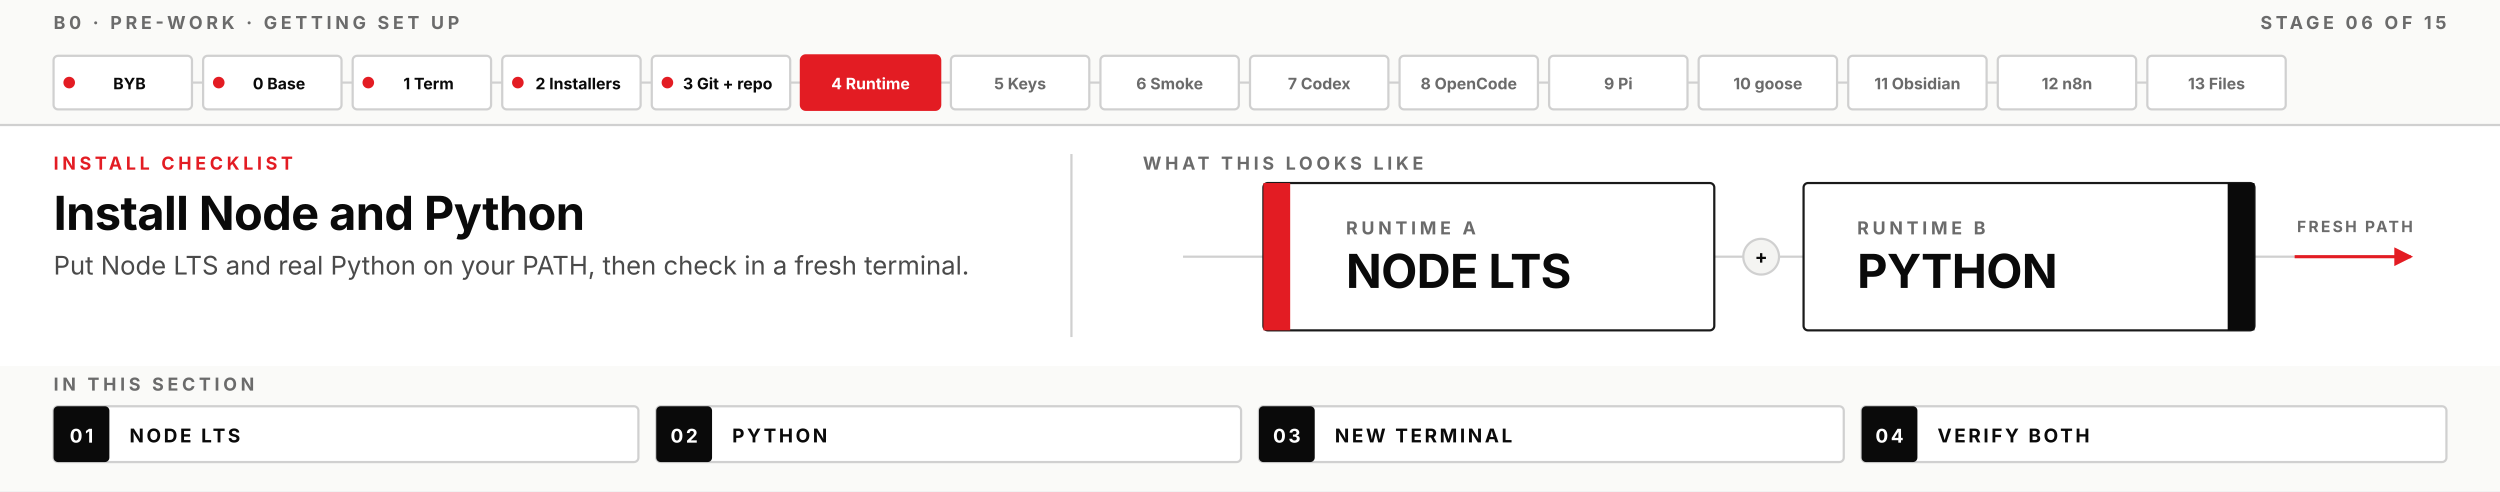
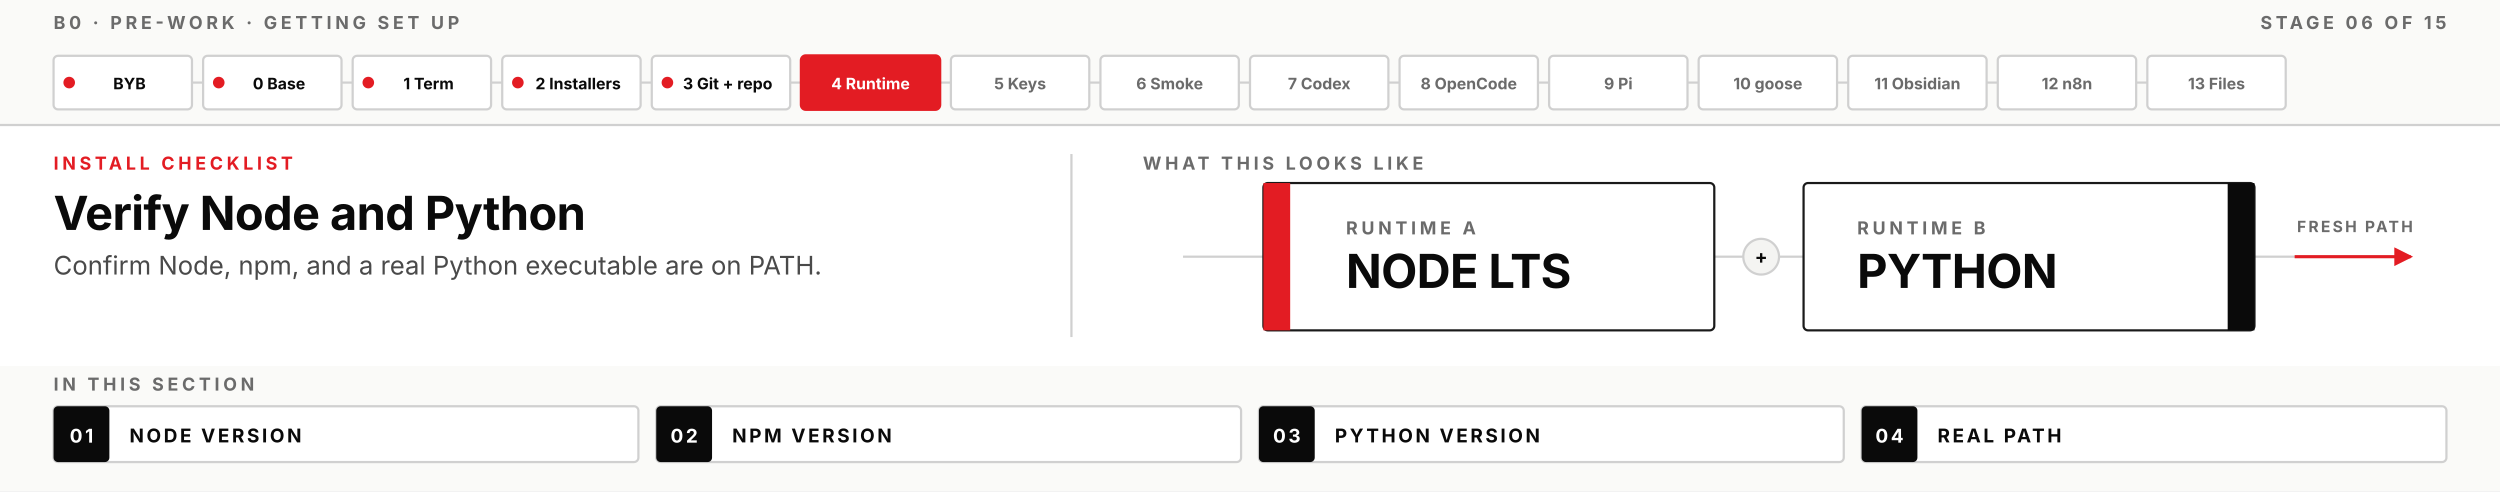
- <svg xmlns="http://www.w3.org/2000/svg" viewBox="0 0 1120 220" role="img" aria-labelledby="title-install-pre-work-4-node-js-and-python">
+ <svg xmlns="http://www.w3.org/2000/svg" viewBox="0 0 1120 220" role="img" aria-labelledby="title-install-pre-work-4-verify-node-js-and-python">
  <defs>
    <marker id="arrow" viewBox="0 0 8 8" refX="7" refY="4" markerWidth="6" markerHeight="6" orient="auto-start-reverse">
      <path d="M0 0 8 4 0 8Z" fill="#0A0A0A" />
    </marker>
    <marker id="arrow-red" viewBox="0 0 8 8" refX="7" refY="4" markerWidth="6" markerHeight="6" orient="auto-start-reverse">
      <path d="M0 0 8 4 0 8Z" fill="#E31C23" />
    </marker>
    <style>
      text { font-family: system-ui, "Inter", "Helvetica Neue", Arial, sans-serif; fill: #0A0A0A; }
      .micro { font-size: 8px; font-weight: 650; letter-spacing: 1.65px; }
      .tiny { font-size: 7px; font-weight: 650; letter-spacing: 1px; }
      .railtext { font-size: 7.1px; font-weight: 650; }
      .title { font-size: 21px; font-weight: 680; letter-spacing: -0.25px; }
      .purpose { font-size: 11.5px; font-weight: 430; fill: #4A4A4A; }
      .caption { font-size: 8.5px; font-weight: 650; letter-spacing: 1.15px; }
      .body { font-size: 9.5px; font-weight: 520; }
      .muted { fill: #6B6B6B; }
      .white { fill: #FFFFFF; }
      .red { fill: #E31C23; }
      .gold { fill: #A58650; }
      .line { fill: none; stroke: #0A0A0A; stroke-width: 1.35; vector-effect: non-scaling-stroke; }
      .hair { fill: none; stroke: #D0D0D0; stroke-width: 1; vector-effect: non-scaling-stroke; }
      .redline { fill: none; stroke: #E31C23; stroke-width: 1.4; vector-effect: non-scaling-stroke; }
      .goldline { fill: none; stroke: #A58650; stroke-width: 1.35; vector-effect: non-scaling-stroke; }
      .dash { stroke-dasharray: 5 4; }
    </style>
  </defs>
  <rect width="1120" height="220" fill="#FFFFFF" />
  <rect x="0" y="0" width="1120" height="56" fill="#FAFAF8" />
  <text x="24" y="13" class="micro muted">B0 · PRE-WORK · GETTING SET UP</text>
  <text x="1096" y="13" class="micro muted" text-anchor="end">STAGE 06 OF 15</text>
  <path d="M55 37H993" class="hair" />
  <rect x="24" y="25" width="62" height="24" rx="2" fill="#FFFFFF" stroke="#D0D0D0" stroke-width="1" />
  <circle cx="31" cy="37" r="2.6" fill="#E31C23" />
  <text x="58" y="40" class="railtext" text-anchor="middle">BYB</text>
  <rect x="91" y="25" width="62" height="24" rx="2" fill="#FFFFFF" stroke="#D0D0D0" stroke-width="1" />
  <circle cx="98" cy="37" r="2.6" fill="#E31C23" />
  <text x="125" y="40" class="railtext" text-anchor="middle">0 Base</text>
  <rect x="158" y="25" width="62" height="24" rx="2" fill="#FFFFFF" stroke="#D0D0D0" stroke-width="1" />
  <circle cx="165" cy="37" r="2.6" fill="#E31C23" />
  <text x="192" y="40" class="railtext" text-anchor="middle">1 Term</text>
  <rect x="225" y="25" width="62" height="24" rx="2" fill="#FFFFFF" stroke="#D0D0D0" stroke-width="1" />
  <circle cx="232" cy="37" r="2.6" fill="#E31C23" />
  <text x="259" y="40" class="railtext" text-anchor="middle">2 Installers</text>
  <rect x="292" y="25" width="62" height="24" rx="2" fill="#FFFFFF" stroke="#D0D0D0" stroke-width="1" />
  <circle cx="299" cy="37" r="2.6" fill="#E31C23" />
  <text x="326" y="40" class="railtext" text-anchor="middle">3 Git + repo</text>
  <rect x="359" y="25" width="62" height="24" rx="2" fill="#E31C23" stroke="#E31C23" stroke-width="1.4" />
  <text x="390" y="40" class="railtext white" text-anchor="middle">4 Runtime</text>
  <rect x="426" y="25" width="62" height="24" rx="2" fill="#FFFFFF" stroke="#D0D0D0" stroke-width="1" />
  <text x="457" y="40" class="railtext muted" text-anchor="middle">5 Keys</text>
  <rect x="493" y="25" width="62" height="24" rx="2" fill="#FFFFFF" stroke="#D0D0D0" stroke-width="1" />
  <text x="524" y="40" class="railtext muted" text-anchor="middle">6 Smoke</text>
  <rect x="560" y="25" width="62" height="24" rx="2" fill="#FFFFFF" stroke="#D0D0D0" stroke-width="1" />
  <text x="591" y="40" class="railtext muted" text-anchor="middle">7 Codex</text>
  <rect x="627" y="25" width="62" height="24" rx="2" fill="#FFFFFF" stroke="#D0D0D0" stroke-width="1" />
  <text x="658" y="40" class="railtext muted" text-anchor="middle">8 OpenCode</text>
  <rect x="694" y="25" width="62" height="24" rx="2" fill="#FFFFFF" stroke="#D0D0D0" stroke-width="1" />
  <text x="725" y="40" class="railtext muted" text-anchor="middle">9 Pi</text>
  <rect x="761" y="25" width="62" height="24" rx="2" fill="#FFFFFF" stroke="#D0D0D0" stroke-width="1" />
  <text x="792" y="40" class="railtext muted" text-anchor="middle">10 goose</text>
  <rect x="828" y="25" width="62" height="24" rx="2" fill="#FFFFFF" stroke="#D0D0D0" stroke-width="1" />
  <text x="859" y="40" class="railtext muted" text-anchor="middle">11 Obsidian</text>
  <rect x="895" y="25" width="62" height="24" rx="2" fill="#FFFFFF" stroke="#D0D0D0" stroke-width="1" />
  <text x="926" y="40" class="railtext muted" text-anchor="middle">12 n8n</text>
  <rect x="962" y="25" width="62" height="24" rx="2" fill="#FFFFFF" stroke="#D0D0D0" stroke-width="1" />
  <text x="993" y="40" class="railtext muted" text-anchor="middle">13 Files</text>
  <path d="M0 56H1120" class="hair" />
  <text x="24" y="76" class="micro red">INSTALL CHECKLIST</text>
-   <text x="24" y="103" class="title">Install Node and Python</text>
-   <text x="24" y="123" class="purpose">Put Node LTS and real Python on your PATH, then check in a fresh terminal.</text>
+   <text x="24" y="103" class="title">Verify Node and Python</text>
+   <text x="24" y="123" class="purpose">Confirm Node, npm, and a real Python executable are on PATH.</text>
  <path d="M480 69V151" class="hair" />
  <text x="512" y="76" class="micro muted">WHAT THIS LOOKS LIKE</text>
  <g aria-label="Node.js and Python runtime badges">
    <path d="M530 115H1072" class="hair" />
    <rect x="566" y="82" width="202" height="66" rx="2" fill="#FFFFFF" stroke="#1A1A1A" />
    <rect x="566" y="82" width="12" height="66" fill="#E31C23" />
    <text x="603" y="105" class="micro muted">RUNTIME A</text>
    <text x="603" y="129" class="title">NODE LTS</text>
    <rect x="808" y="82" width="202" height="66" rx="2" fill="#FFFFFF" stroke="#1A1A1A" />
    <rect x="998" y="82" width="12" height="66" fill="#0A0A0A" />
    <text x="832" y="105" class="micro muted">RUNTIME B</text>
    <text x="832" y="129" class="title">PYTHON</text>
    <circle cx="789" cy="115" r="8" fill="#F4F4F2" stroke="#D0D0D0" />
    <text x="789" y="118" class="caption" text-anchor="middle">+</text>
    <text x="1055" y="104" class="tiny muted" text-anchor="middle">FRESH PATH</text>
    <path d="M1028 115H1080" class="redline" marker-end="url(#arrow-red)" />
  </g>
  <rect x="0" y="164" width="1120" height="56" fill="#FAFAF8" />
  <text x="24" y="175" class="micro muted">IN THIS SECTION</text>
  <rect x="24.00" y="182" width="262.00" height="25" rx="2" fill="#FFFFFF" stroke="#D0D0D0" />
  <rect x="24.00" y="182" width="25" height="25" rx="2" fill="#0A0A0A" />
  <text x="36.50" y="198.3" class="caption white" text-anchor="middle">01</text>
-   <text x="58.00" y="198.2" class="caption">NODE LTS</text>
+   <text x="58.00" y="198.2" class="caption">NODE VERSION</text>
  <rect x="294.00" y="182" width="262.00" height="25" rx="2" fill="#FFFFFF" stroke="#D0D0D0" />
  <rect x="294.00" y="182" width="25" height="25" rx="2" fill="#0A0A0A" />
  <text x="306.50" y="198.3" class="caption white" text-anchor="middle">02</text>
-   <text x="328.00" y="198.2" class="caption">PYTHON</text>
+   <text x="328.00" y="198.2" class="caption">NPM VERSION</text>
  <rect x="564.00" y="182" width="262.00" height="25" rx="2" fill="#FFFFFF" stroke="#D0D0D0" />
  <rect x="564.00" y="182" width="25" height="25" rx="2" fill="#0A0A0A" />
  <text x="576.50" y="198.3" class="caption white" text-anchor="middle">03</text>
-   <text x="598.00" y="198.2" class="caption">NEW TERMINAL</text>
+   <text x="598.00" y="198.2" class="caption">PYTHON VERSION</text>
  <rect x="834.00" y="182" width="262.00" height="25" rx="2" fill="#FFFFFF" stroke="#D0D0D0" />
  <rect x="834.00" y="182" width="25" height="25" rx="2" fill="#0A0A0A" />
  <text x="846.50" y="198.3" class="caption white" text-anchor="middle">04</text>
-   <text x="868.00" y="198.2" class="caption">VERIFY BOTH</text>
+   <text x="868.00" y="198.2" class="caption">REAL PATH</text>
</svg>
